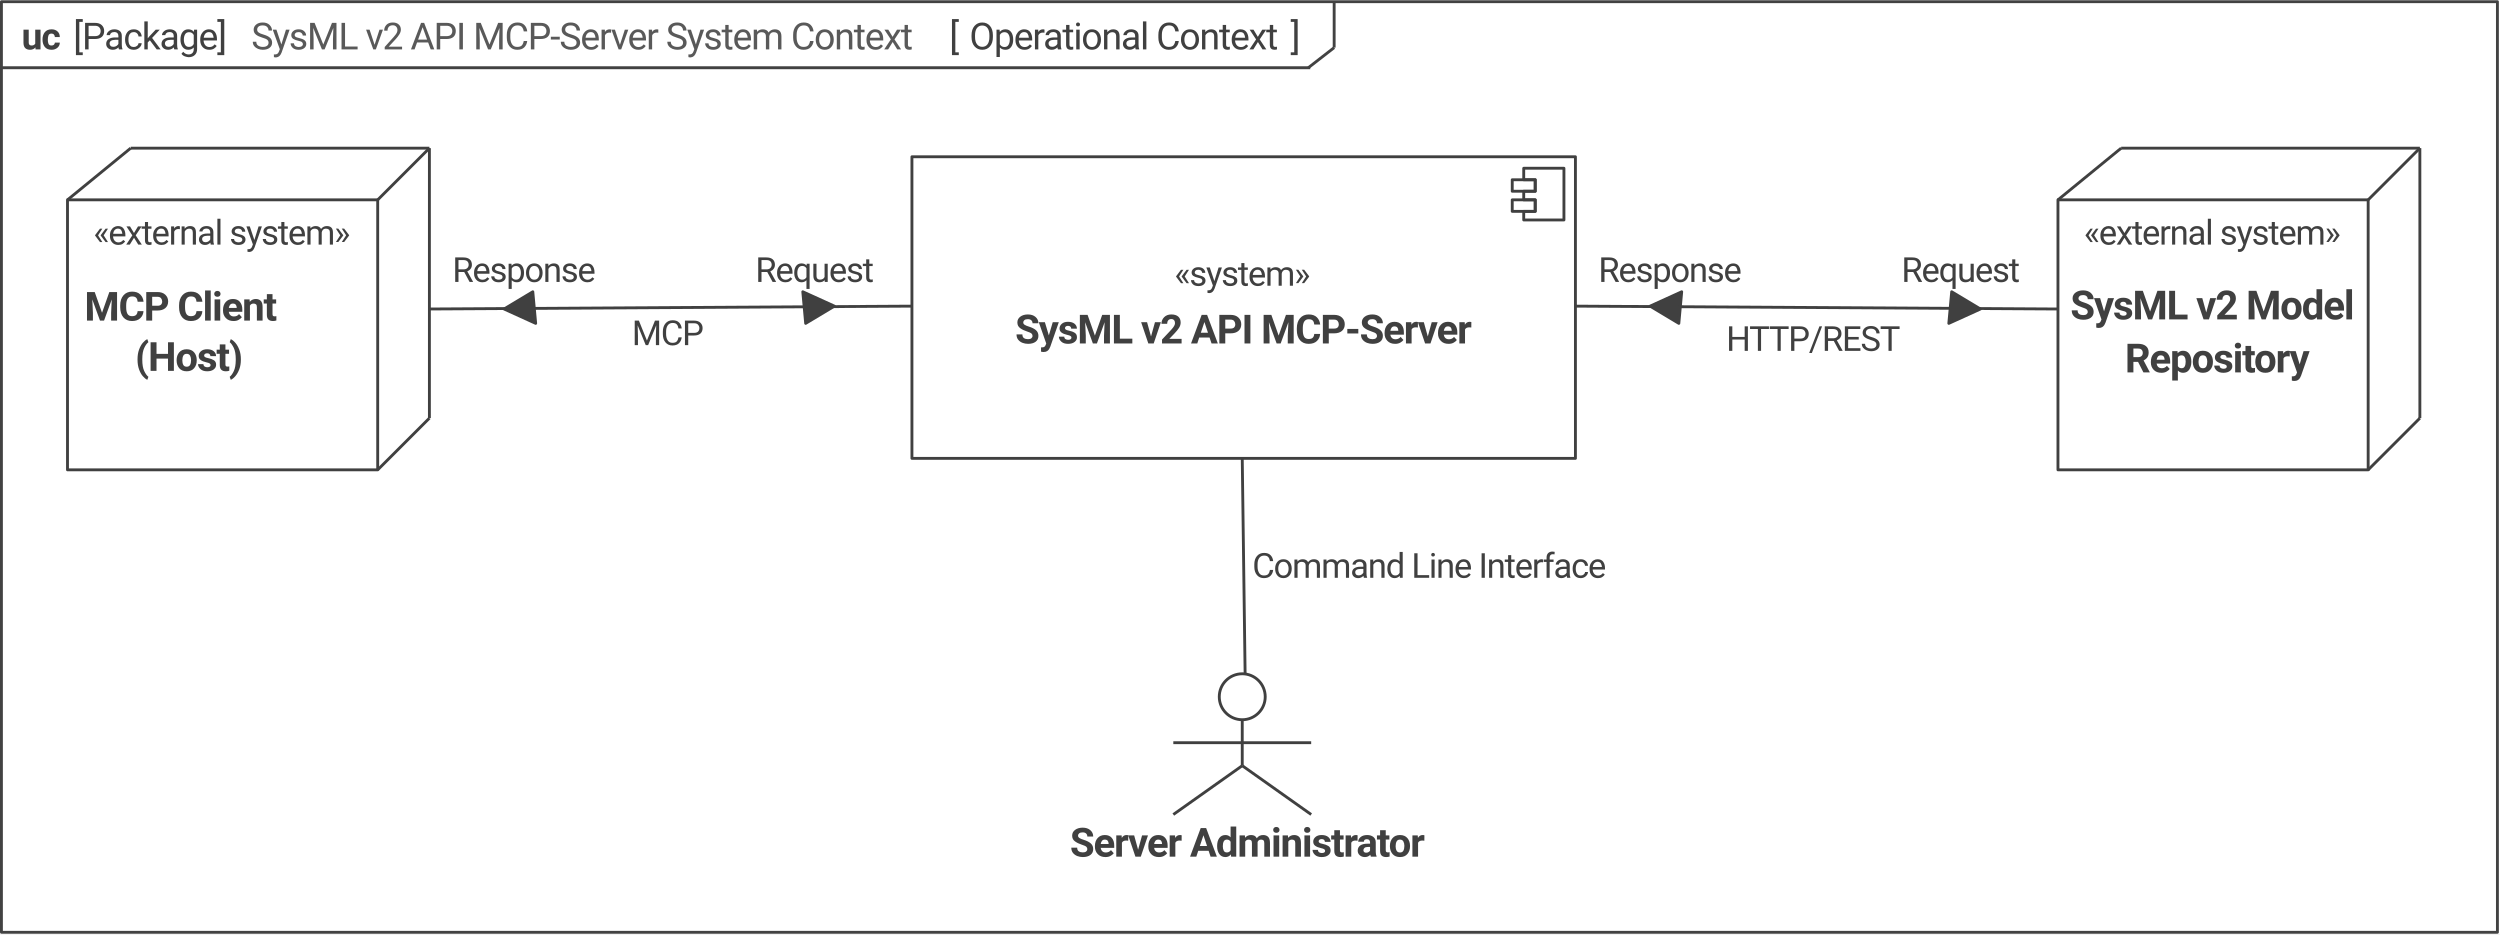
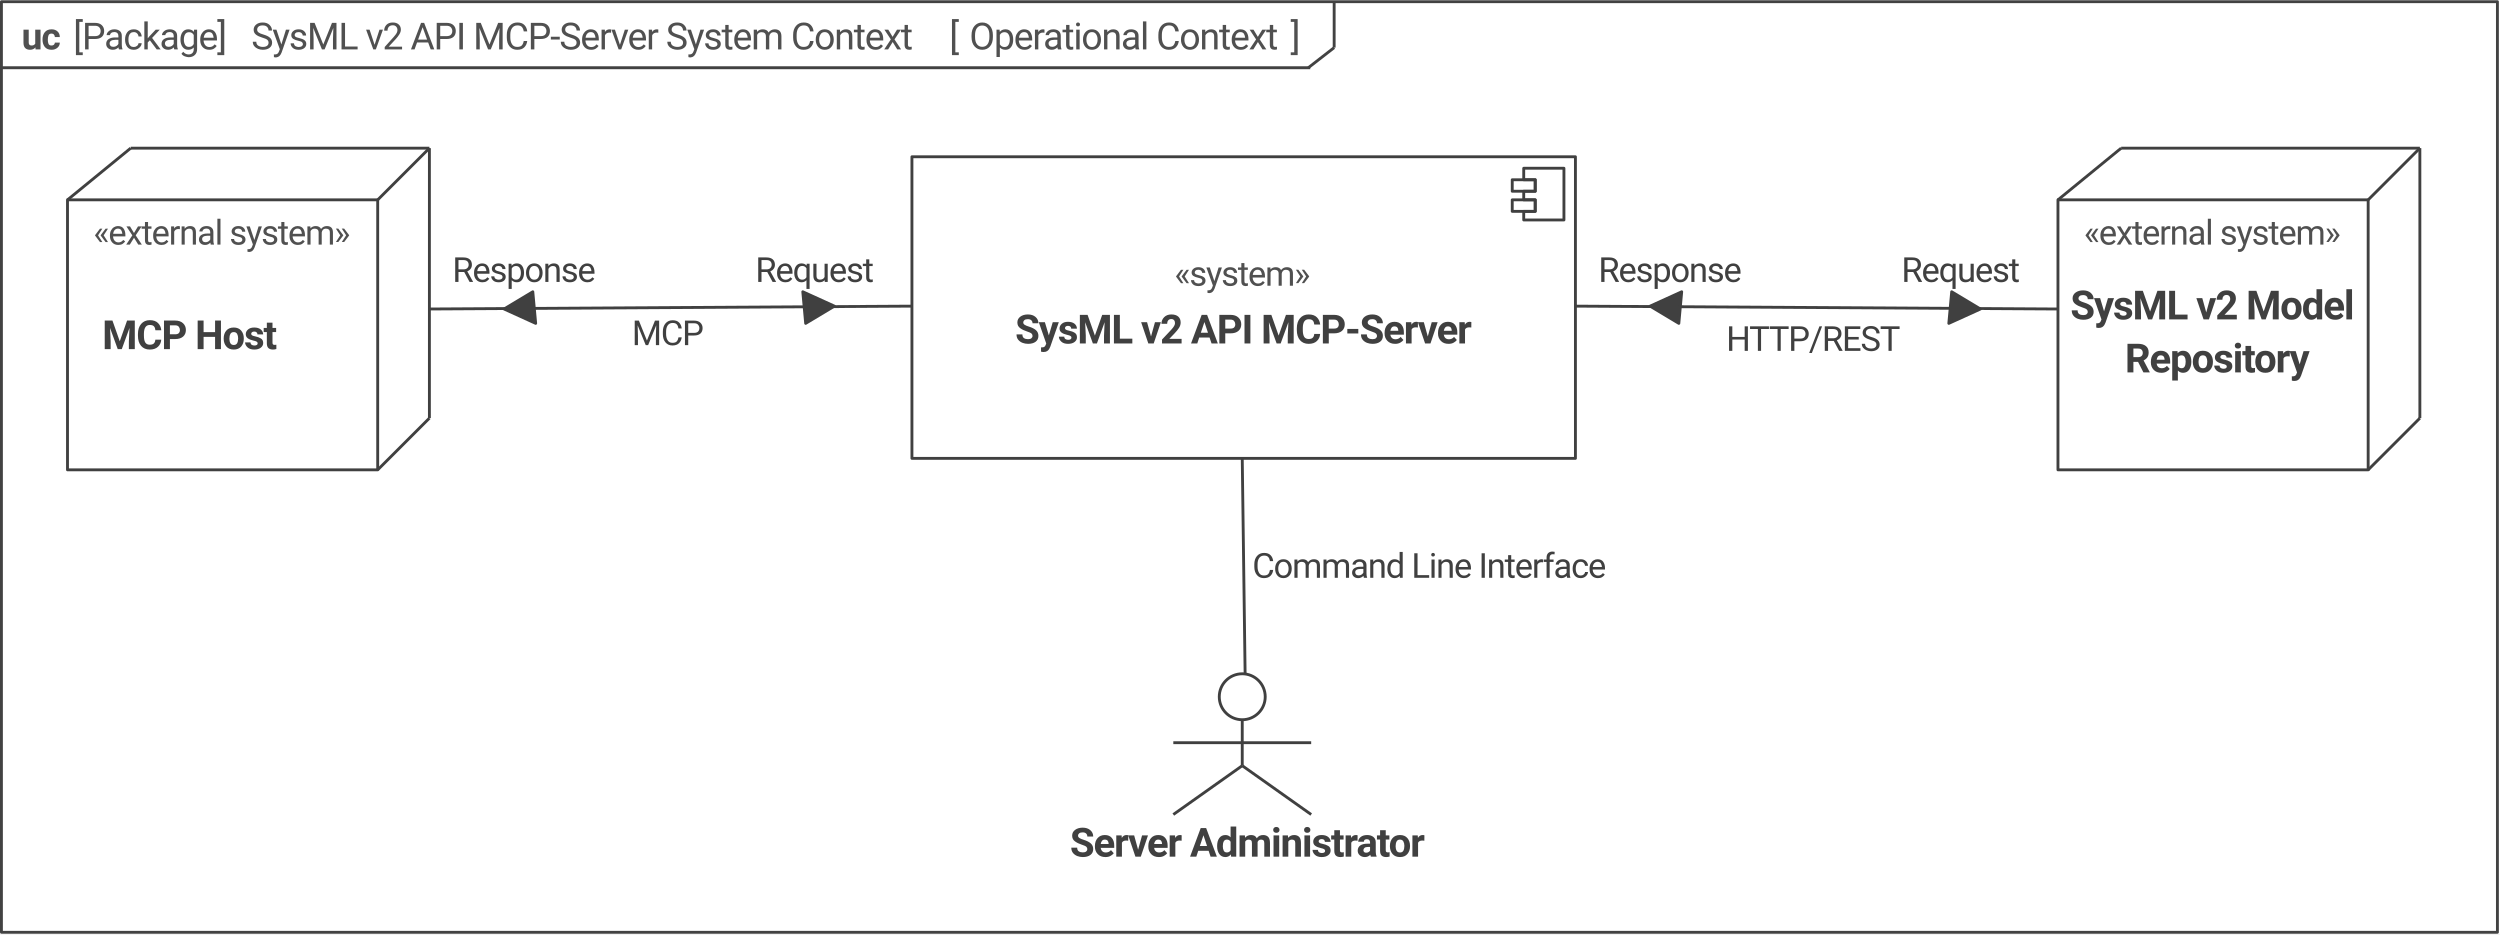
- <svg xmlns="http://www.w3.org/2000/svg" fill-opacity="1" color-rendering="auto" color-interpolation="auto" text-rendering="auto" stroke="#000000" stroke-linecap="square" width="18.133in" stroke-miterlimit="10" shape-rendering="auto" stroke-opacity="1" fill="#000000" stroke-dasharray="none" font-weight="normal" stroke-width="1" viewBox="0 0 1740.799 650.451" height="6.776in" font-family="Arial" font-style="normal" stroke-linejoin="miter" font-size="12px" stroke-dashoffset="0" image-rendering="auto" version="1.1" id="svg94">
+ <svg xmlns="http://www.w3.org/2000/svg" fill-opacity="1" color-rendering="auto" color-interpolation="auto" text-rendering="auto" stroke="#505050" stroke-linecap="square" width="18.133in" stroke-miterlimit="10" shape-rendering="auto" stroke-opacity="1" fill="#000000" stroke-dasharray="none" font-weight="normal" stroke-width="1" viewBox="0 0 1740.799 650.451" height="6.776in" font-family="Roboto, Arial, sans-serif" font-style="normal" stroke-linejoin="miter" font-size="12px" stroke-dashoffset="0" image-rendering="auto" version="1.1" id="svg01">
  <defs id="genericDefs" />
  <g id="g94" transform="translate(-9,-8.864778)">
    <defs id="b2">
-       <radialGradient transform="matrix(1.0 0.0 0.0801 1.0 0.0 -821.9707)" gradientUnits="userSpaceOnUse" r="1.987" cx="4.368" id="a7" cy="827.636" color-interpolation="sRGB" fx="4.368" fy="827.636" spreadMethod="pad">
-         <stop stop-color="white" offset="0%" id="stop1" />
-         <stop stop-color="rgb(176,179,204)" offset="100%" id="stop2" />
-       </radialGradient>
-       <radialGradient transform="matrix(1.0 0.0 0.0801 0.6693 0.0 -820.0732)" gradientUnits="userSpaceOnUse" r="1.988" cx="5.02" id="a8" cy="1238.146" color-interpolation="sRGB" fx="5.02" fy="1238.146" spreadMethod="pad">
-         <stop stop-color="white" offset="0%" id="stop3" />
-         <stop stop-color="rgb(176,179,204)" offset="100%" id="stop4" />
-       </radialGradient>
-       <radialGradient transform="matrix(1.0 0.0 0.0801 1.0 0.0 -821.9707)" gradientUnits="userSpaceOnUse" r="5.139" cx="11.868" id="a9" cy="838.929" color-interpolation="sRGB" fx="11.868" fy="838.929" spreadMethod="pad">
-         <stop stop-color="white" offset="0%" id="stop5" />
-         <stop stop-color="rgb(176,179,204)" offset="100%" id="stop6" />
-       </radialGradient>
-       <radialGradient transform="matrix(1.0 0.0 0.0801 1.0 0.0 -821.9707)" gradientUnits="userSpaceOnUse" r="2.548" cx="8.828" id="b1" cy="833.596" color-interpolation="sRGB" fx="8.828" fy="833.596" spreadMethod="pad">
-         <stop stop-color="white" offset="0%" id="stop7" />
-         <stop stop-color="rgb(176,179,204)" offset="100%" id="stop8" />
-       </radialGradient>
      <clipPath clipPathUnits="userSpaceOnUse" id="a1">
        <path d="M 0,0 H 1758 V 668 H 0 Z" id="path8" />
-       </clipPath>
-       <clipPath clipPathUnits="userSpaceOnUse" id="a2">
-         <path d="M 30.962,-6.022 893.53,99.507 854.184,421.11 -8.384,315.58 Z" id="path9" />
      </clipPath>
      <clipPath clipPathUnits="userSpaceOnUse" id="a3">
        <path d="M 0,0 H 879 V 334 H 0 Z" id="path10" />
      </clipPath>
-       <clipPath clipPathUnits="userSpaceOnUse" id="a5">
-         <path d="M -457.188,-10.45 H 691.006 V 425.837 H -457.188 Z" id="path11" />
-       </clipPath>
-       <clipPath clipPathUnits="userSpaceOnUse" id="a6">
-         <path d="M 0,0 V 20.9 H 20.9 V 0 Z" id="path12" />
-       </clipPath>
-       <g fill-opacity="1" color-rendering="auto" color-interpolation="auto" text-rendering="auto" stroke="#000000" id="a4" stroke-linecap="square" stroke-miterlimit="10" shape-rendering="auto" stroke-opacity="1" fill="#000000" stroke-dasharray="none" font-weight="normal" stroke-width="1" font-family="Arial" font-style="normal" stroke-linejoin="miter" font-size="12px" stroke-dashoffset="0" image-rendering="auto">
-         <g stroke-linecap="butt" font-size="13px" fill="#ffffff" text-rendering="geometricPrecision" font-family="Roboto" stroke-linejoin="round" stroke="#ffffff" id="g14">
-           <path d="m 20.45,20.45 h -20 v -20 h 14.667 l 5.333,5.333 z" stroke="none" clip-path="url(#a6)" id="path13" />
-           <path fill="none" stroke-miterlimit="5" d="m 20.45,20.45 h -20 v -20 h 14.667 l 5.333,5.333 z" clip-path="url(#a6)" stroke="#878787" stroke-linejoin="miter" id="path14" />
-         </g>
-         <g font-size="13px" stroke-linecap="butt" fill="url(#a7)" text-rendering="geometricPrecision" font-family="Roboto" stroke="url(#a7)" stroke-miterlimit="5" id="g16">
-           <path d="M 6.9,4.8 C 6.9,5.8 6.1,6.602 5.1,6.602 4.1,6.602 3.2,5.8 3.2,4.8 3.2,3.8 4,3 5,3 6,3 6.8,3.8 6.8,4.8 Z" stroke="none" clip-path="url(#a6)" id="path15" />
-           <path fill="none" d="M 6.9,4.8 C 6.9,5.8 6.1,6.602 5.1,6.602 4.1,6.602 3.2,5.8 3.2,4.8 3.2,3.8 4,3 5,3 6,3 6.8,3.8 6.8,4.8 Z" stroke-width="0.6" clip-path="url(#a6)" stroke="#4d4d4d" id="path16" />
-         </g>
-         <g stroke-linecap="butt" font-size="13px" fill="url(#a8)" text-rendering="geometricPrecision" font-family="Roboto" stroke="url(#a8)" stroke-width="0.6" stroke-miterlimit="5" id="g18">
-           <path d="m 5.1,6.7 v 3.8" stroke="none" clip-path="url(#a6)" id="path17" />
-           <path fill="none" d="m 5.1,6.7 v 3.8" clip-path="url(#a6)" stroke="#4d4d4d" id="path18" />
-         </g>
-         <g stroke-linecap="butt" font-size="13px" fill="#4d4d4d" text-rendering="geometricPrecision" font-family="Roboto" stroke="#4d4d4d" stroke-width="0.6" stroke-miterlimit="5" id="g19">
-           <path fill="none" d="M 2.2,12.4 5.1,10.1 8,12.3" clip-path="url(#a6)" id="path19" />
-         </g>
-         <g stroke-linecap="butt" font-size="13px" fill="#4d4d4d" text-rendering="geometricPrecision" font-family="Roboto" stroke="#4d4d4d" stroke-width="0.6" stroke-miterlimit="5" id="g20">
-           <path fill="none" d="M 1.8,8.3 H 8.3" clip-path="url(#a6)" id="path20" />
-         </g>
-         <g stroke-linecap="butt" font-size="13px" fill="url(#a9)" text-rendering="geometricPrecision" font-family="Roboto" stroke="url(#a9)" stroke-width="0.6" stroke-miterlimit="5" id="g22">
-           <path d="m 19,15.3 c 0,1.7 -1.9,3.1 -4.3,3.1 -2.4,0 -4.3,-1.4 -4.3,-3.1 0,-1.698 1.898,-3.1 4.3,-3.1 2.402,0 4.3,1.4 4.3,3.1 z" stroke="none" clip-path="url(#a6)" id="path21" />
-           <path fill="none" d="m 19,15.3 c 0,1.7 -1.9,3.1 -4.3,3.1 -2.4,0 -4.3,-1.4 -4.3,-3.1 0,-1.698 1.898,-3.1 4.3,-3.1 2.402,0 4.3,1.4 4.3,3.1 z" clip-path="url(#a6)" stroke="#4d4d4d" id="path22" />
-         </g>
-         <g stroke-linecap="butt" font-size="13px" fill="url(#b1)" text-rendering="geometricPrecision" font-family="Roboto" stroke="url(#b1)" stroke-width="0.6" stroke-miterlimit="5" id="g24">
-           <path d="m 8.1,8.2 4.198,4.5" stroke="none" clip-path="url(#a6)" id="path23" />
-           <path fill="none" d="m 8.1,8.2 4.198,4.5" clip-path="url(#a6)" stroke="#4d4d4d" id="path24" />
-         </g>
-         <g stroke-linecap="butt" font-size="13px" fill="#ffffff" text-rendering="geometricPrecision" font-family="Roboto" stroke="#ffffff" stroke-width="0.6" stroke-miterlimit="5" id="g26">
-           <path d="M 15.117,5.783 H 20.45 L 15.117,0.45 Z" stroke="none" clip-path="url(#a6)" id="path25" />
-           <path fill="none" d="M 15.117,5.783 H 20.45 L 15.117,0.45 Z" stroke-width="1" clip-path="url(#a6)" stroke="#878787" id="path26" />
-         </g>
-       </g>
    </defs>
    <rect x="0" width="1758" height="668" y="0" clip-path="url(#a1)" stroke="none" id="rect26" style="fill:#ffffff;stroke-width:1.018" transform="matrix(0.9902006,0,0,0.9737296,9.02586,8.864778)" />
    <rect fill="none" x="5" width="869" height="324" y="5" clip-path="url(#a3)" id="rect30" transform="scale(2)" style="stroke:#424242;stroke-linecap:butt;stroke-linejoin:round;text-rendering:geometricPrecision" />
    <line y2="28" fill="none" x1="5" clip-path="url(#a3)" x2="493" y1="28" id="line30" transform="matrix(1.867528,0,0,1.867528,0.6623621,3.709228)" style="stroke:#424242;stroke-width:1.071;stroke-linecap:butt;stroke-linejoin:round;text-rendering:geometricPrecision" />
    <line y2="21" fill="none" x1="502" clip-path="url(#a3)" x2="502" y1="5" id="line31" transform="matrix(2,0,0,2,-66,0)" style="stroke:#424242;stroke-linecap:butt;stroke-linejoin:round;text-rendering:geometricPrecision" />
    <line y2="21" fill="none" x1="493" clip-path="url(#a3)" x2="502" y1="28" id="line32" transform="matrix(2,0,0,2,-66,0)" style="stroke:#424242;stroke-linecap:butt;stroke-linejoin:round;text-rendering:geometricPrecision" />
-     <text x="92" xml:space="preserve" y="21.622" letter-spacing="-0.4px" clip-path="url(#a3)" stroke="none" id="text32" transform="scale(2)" style="font-size:13px;font-family:Roboto;fill:#595959;fill-opacity:1;stroke-linecap:butt;stroke-linejoin:round;text-rendering:geometricPrecision">SysML v2 API MCP-Server System Context</text>
+     <text x="92" xml:space="preserve" y="21.622" letter-spacing="-0.4px" clip-path="url(#a3)" stroke="none" id="text32" transform="scale(2)" style="font-size:13px;font-family:Roboto;fill:#505050;fill-opacity:1;stroke-linecap:butt;stroke-linejoin:round;text-rendering:geometricPrecision">SysML v2 API MCP-Server System Context</text>
    <text x="325.546" xml:space="preserve" y="21.622" letter-spacing="-0.4px" clip-path="url(#a3)" stroke="none" id="text33" transform="scale(2)" style="font-size:13px;font-family:Roboto;stroke-linecap:butt;stroke-linejoin:round;text-rendering:geometricPrecision" />
-     <text x="370" xml:space="preserve" y="21.622" letter-spacing="-0.4px" clip-path="url(#a3)" stroke="none" id="text34" transform="matrix(2,0,0,2,-56,0)" style="font-size:13px;font-family:Roboto;fill:#404040;fill-opacity:1;stroke-linecap:butt;stroke-linejoin:round;text-rendering:geometricPrecision">Operational Context</text>
+     <text x="370" xml:space="preserve" y="21.622" letter-spacing="-0.4px" clip-path="url(#a3)" stroke="none" id="text34" transform="matrix(2,0,0,2,-56,0)" style="font-size:13px;font-family:Roboto;fill:#505050;fill-opacity:1;stroke-linecap:butt;stroke-linejoin:round;text-rendering:geometricPrecision">Operational Context</text>
    <text x="478.74" xml:space="preserve" y="21.622" letter-spacing="-0.4px" clip-path="url(#a3)" stroke="none" id="text35" transform="scale(2)" style="font-size:13px;font-family:Roboto;stroke-linecap:butt;stroke-linejoin:round;text-rendering:geometricPrecision" />
-     <text x="30" xml:space="preserve" y="21.622" letter-spacing="-0.4px" clip-path="url(#a3)" stroke="none" id="text36" transform="scale(2)" style="font-size:13px;font-family:Roboto;fill:#404040;fill-opacity:1;stroke-linecap:butt;stroke-linejoin:round;text-rendering:geometricPrecision">[Package] </text>
+     <text x="30" xml:space="preserve" y="21.622" letter-spacing="-0.4px" clip-path="url(#a3)" stroke="none" id="text36" transform="scale(2)" style="font-size:13px;font-family:Roboto;fill:#505050;fill-opacity:1;stroke-linecap:butt;stroke-linejoin:round;text-rendering:geometricPrecision">[Package] </text>
    <text x="86.69" xml:space="preserve" y="21.622" letter-spacing="-0.4px" clip-path="url(#a3)" stroke="none" id="text37" transform="scale(2)" style="font-size:13px;font-family:Roboto;stroke-linecap:butt;stroke-linejoin:round;text-rendering:geometricPrecision" />
-     <text x="12" y="21.622" clip-path="url(#a3)" stroke="none" font-weight="bold" xml:space="preserve" letter-spacing="-0.4px" id="text38" transform="scale(2)" style="font-size:13px;font-family:Roboto;fill:#404040;fill-opacity:1;stroke-linecap:butt;stroke-linejoin:round;text-rendering:geometricPrecision">uc </text>
+     <text x="12" y="21.622" clip-path="url(#a3)" stroke="none" font-weight="bold" xml:space="preserve" letter-spacing="-0.4px" id="text38" transform="scale(2)" style="font-size:13px;font-family:Roboto;fill:#505050;fill-opacity:1;stroke-linecap:butt;stroke-linejoin:round;text-rendering:geometricPrecision">uc </text>
    <text x="28.104" y="21.622" clip-path="url(#a3)" stroke="none" font-weight="bold" xml:space="preserve" letter-spacing="-0.4px" id="text39" transform="scale(2)" style="font-size:13px;font-family:Roboto;stroke-linecap:butt;stroke-linejoin:round;text-rendering:geometricPrecision" />
-     <text x="486" xml:space="preserve" y="21.622" letter-spacing="-0.4px" clip-path="url(#a3)" stroke="none" id="text40" transform="matrix(2,0,0,2,-70,0)" style="font-size:13px;font-family:Roboto;fill:#404040;fill-opacity:1;stroke-linecap:butt;stroke-linejoin:round;text-rendering:geometricPrecision"> ]</text>
+     <text x="486" xml:space="preserve" y="21.622" letter-spacing="-0.4px" clip-path="url(#a3)" stroke="none" id="text40" transform="matrix(2,0,0,2,-70,0)" style="font-size:13px;font-family:Roboto;fill:#505050;fill-opacity:1;stroke-linecap:butt;stroke-linejoin:round;text-rendering:geometricPrecision"> ]</text>
    <text x="491.935" xml:space="preserve" y="21.622" letter-spacing="-0.4px" clip-path="url(#a3)" stroke="none" id="text41" transform="scale(2)" style="font-size:13px;font-family:Roboto;stroke-linecap:butt;stroke-linejoin:round;text-rendering:geometricPrecision" />
    <text x="366" xml:space="preserve" y="21.622" letter-spacing="-0.4px" clip-path="url(#a3)" stroke="none" id="text42" transform="scale(2)" style="font-size:13px;font-family:Roboto;stroke-linecap:butt;stroke-linejoin:round;text-rendering:geometricPrecision"> </text>
    <text x="368.831" xml:space="preserve" y="21.622" letter-spacing="-0.4px" clip-path="url(#a3)" stroke="none" id="text43" transform="scale(2)" style="font-size:13px;font-family:Roboto;stroke-linecap:butt;stroke-linejoin:round;text-rendering:geometricPrecision" />
-     <text x="342" xml:space="preserve" y="21.622" letter-spacing="-0.4px" clip-path="url(#a3)" stroke="none" id="text44" transform="matrix(2,0,0,2,-14,0)" style="font-size:13px;font-family:Roboto;fill:#404040;fill-opacity:1;stroke-linecap:butt;stroke-linejoin:round;text-rendering:geometricPrecision">[ </text>
+     <text x="342" xml:space="preserve" y="21.622" letter-spacing="-0.4px" clip-path="url(#a3)" stroke="none" id="text44" transform="matrix(2,0,0,2,-14,0)" style="font-size:13px;font-family:Roboto;fill:#505050;fill-opacity:1;stroke-linecap:butt;stroke-linejoin:round;text-rendering:geometricPrecision">[ </text>
    <text x="347.935" xml:space="preserve" y="21.622" letter-spacing="-0.4px" clip-path="url(#a3)" stroke="none" id="text45" transform="scale(2)" style="font-size:13px;font-family:Roboto;stroke-linecap:butt;stroke-linejoin:round;text-rendering:geometricPrecision" />
    <rect x="322" y="59" clip-path="url(#a3)" fill="#ffffff" width="231" height="105" stroke="none" id="rect45" transform="scale(2)" style="font-size:13px;font-family:Roboto;stroke-linecap:butt;stroke-linejoin:round;text-rendering:geometricPrecision" />
    <rect x="322" y="59" clip-path="url(#a3)" fill="none" width="231" height="105" stroke="#404040" id="rect46" transform="scale(2)" style="font-size:13px;font-family:Roboto;stroke-linecap:butt;stroke-linejoin:round;text-rendering:geometricPrecision" />
    <g id="g95" transform="translate(19.84879,58.63773)">
      <g stroke-linecap="butt" font-size="14px" transform="scale(2)" fill="#404040" text-rendering="geometricPrecision" font-family="Roboto" stroke-linejoin="round" stroke="#404040" font-weight="bold" id="g47">
        <text x="348" xml:space="preserve" y="94.67" letter-spacing="-0.4px" clip-path="url(#a3)" stroke="none" id="text46">SysML v2 API MCP-Server</text>
        <text x="506.082" xml:space="preserve" y="94.67" letter-spacing="-0.4px" clip-path="url(#a3)" stroke="none" id="text47" />
      </g>
-       <text x="403.5" xml:space="preserve" y="74.574" letter-spacing="-0.4px" clip-path="url(#a3)" stroke="none" id="text48" transform="matrix(2,0,0,2,-0.1191069,0)" style="font-family:Roboto;fill:#404040;fill-opacity:1;stroke-linecap:butt;stroke-linejoin:round;text-rendering:geometricPrecision">«system»</text>
+       <text x="403.5" xml:space="preserve" y="74.574" letter-spacing="-0.4px" clip-path="url(#a3)" stroke="none" id="text48" transform="matrix(2,0,0,2,-0.1191069,0)" style="font-family:Roboto;fill:#505050;fill-opacity:1;stroke-linecap:butt;stroke-linejoin:round;text-rendering:geometricPrecision">«system»</text>
    </g>
    <text x="451.189" xml:space="preserve" y="74.574" letter-spacing="-0.4px" clip-path="url(#a3)" stroke="none" id="text49" transform="scale(2)" style="font-family:Roboto;stroke-linecap:butt;stroke-linejoin:round;text-rendering:geometricPrecision" />
    <rect x="532" y="65" clip-path="url(#a3)" fill="#ffffff" width="8" height="4" stroke="none" id="rect49" transform="scale(2)" style="font-family:Roboto;stroke-linecap:butt;stroke-linejoin:round;text-rendering:geometricPrecision" />
    <rect x="532" y="72" clip-path="url(#a3)" fill="#ffffff" width="8" height="4" stroke="none" id="rect51" transform="scale(2)" style="font-family:Roboto;stroke-linecap:butt;stroke-linejoin:round;text-rendering:geometricPrecision" />
    <polygon fill="#ffffff" clip-path="url(#a3)" points="536,76 540,76 540,72 536,72 536,69 540,69 540,65 536,65 536,61 550,61 550,79 536,79 " stroke="none" id="polygon52" transform="scale(2)" style="font-family:Roboto;stroke-linecap:butt;stroke-linejoin:round;text-rendering:geometricPrecision" />
    <g id="g96" transform="translate(-2,4)">
      <rect x="532" y="65" clip-path="url(#a3)" fill="none" width="8" height="4" stroke="#404040" id="rect50" transform="scale(2)" style="font-family:Roboto;stroke-linecap:butt;stroke-linejoin:round;text-rendering:geometricPrecision" />
      <rect x="532" y="72" clip-path="url(#a3)" fill="none" width="8" height="4" stroke="#404040" id="rect52" transform="scale(2)" style="font-family:Roboto;stroke-linecap:butt;stroke-linejoin:round;text-rendering:geometricPrecision" />
      <polygon fill="none" clip-path="url(#a3)" points="536,72 536,69 540,69 540,65 536,65 536,61 550,61 550,79 536,79 536,76 540,76 540,72 " stroke="#404040" id="polygon53" transform="scale(2)" style="font-family:Roboto;stroke-linecap:butt;stroke-linejoin:round;text-rendering:geometricPrecision" />
    </g>
    <g stroke-linecap="butt" font-size="14px" transform="scale(2)" fill="#404040" text-rendering="geometricPrecision" font-family="Roboto" stroke-linejoin="round" stroke="#404040" font-weight="bold" id="g64">
      <text x="377" xml:space="preserve" y="302.67" letter-spacing="-0.4px" clip-path="url(#a3)" stroke="none" id="text53">Server Administrator</text>
      <text x="499.717" xml:space="preserve" y="302.67" letter-spacing="-0.4px" clip-path="url(#a3)" stroke="none" id="text54" />
      <circle fill="#ffffff" r="8" clip-path="url(#a3)" cx="437" cy="247" stroke="none" id="circle54" />
      <circle fill="none" r="8" clip-path="url(#a3)" cx="437" cy="247" id="circle55" />
      <line y2="271" fill="none" x1="437" clip-path="url(#a3)" x2="437" y1="255" id="line55" />
      <line y2="263" fill="none" x1="413" clip-path="url(#a3)" x2="461" y1="263" id="line56" />
      <line y2="271" fill="none" x1="413" clip-path="url(#a3)" x2="437" y1="288" id="line57" />
      <line y2="271" fill="none" x1="461" clip-path="url(#a3)" x2="437" y1="288" id="line58" />
      <polygon fill="#ffffff" clip-path="url(#a3)" points="154,56 154,150 136,168 28,168 28,74 50,56 " stroke="none" id="polygon58" />
      <polygon fill="none" clip-path="url(#a3)" points="154,56 154,150 136,168 28,168 28,74 50,56 " stroke="#ffffff" id="polygon59" />
      <rect fill="none" x="28" width="108" height="94" y="74" clip-path="url(#a3)" id="rect59" />
      <line y2="56" fill="none" x1="28" clip-path="url(#a3)" x2="50" y1="74" id="line59" />
      <line y2="56" fill="none" x1="136" clip-path="url(#a3)" x2="154" y1="74" id="line60" />
      <line y2="56" fill="none" x1="50" clip-path="url(#a3)" x2="154" y1="56" id="line61" />
      <line y2="150" fill="none" x1="136" clip-path="url(#a3)" x2="154" y1="168" id="line62" />
      <line y2="150" fill="none" x1="154" clip-path="url(#a3)" x2="154" y1="56" id="line63" />
-       <text x="63.78" xml:space="preserve" y="109.67" letter-spacing="-0.4px" clip-path="url(#a3)" stroke="none" id="text63" transform="translate(17.75039,6.374046)">
-         <tspan id="tspan94" x="63.78" y="109.67" style="text-align:center;text-anchor:middle">MCP Client</tspan>
-         <tspan id="tspan95" x="63.58" y="127.17" style="text-align:center;text-anchor:middle">(Host)</tspan>
+       <text x="63.78" xml:space="preserve" y="109.67" letter-spacing="-0.4px" clip-path="url(#a3)" stroke="none" id="text63" transform="translate(17.95039,16.30666)">
+         <tspan id="tspan94" x="63.58" y="109.67" style="text-align:center;text-anchor:middle">MCP Host</tspan>
      </text>
      <text x="137.738" xml:space="preserve" y="109.67" letter-spacing="-0.4px" clip-path="url(#a3)" stroke="none" id="text64" />
    </g>
-     <text x="37" xml:space="preserve" y="89.574" letter-spacing="-0.4px" clip-path="url(#a3)" stroke="none" id="text65" transform="scale(2)" style="font-family:Roboto;fill:#404040;fill-opacity:1;stroke-linecap:butt;stroke-linejoin:round;text-rendering:geometricPrecision">«external system»</text>
+     <text x="37" xml:space="preserve" y="89.574" letter-spacing="-0.4px" clip-path="url(#a3)" stroke="none" id="text65" transform="scale(2)" style="font-family:Roboto;fill:#505050;fill-opacity:1;stroke-linecap:butt;stroke-linejoin:round;text-rendering:geometricPrecision">«external system»</text>
    <text x="127.501" xml:space="preserve" y="89.574" letter-spacing="-0.4px" clip-path="url(#a3)" stroke="none" id="text66" transform="scale(2)" style="font-family:Roboto;stroke-linecap:butt;stroke-linejoin:round;text-rendering:geometricPrecision" />
    <polygon fill="#ffffff" clip-path="url(#a3)" points="829,168 721,168 721,74 743,56 847,56 847,150 " stroke="none" id="polygon66" transform="scale(2)" style="font-family:Roboto;stroke-linecap:butt;stroke-linejoin:round;text-rendering:geometricPrecision" />
    <polygon fill="none" clip-path="url(#a3)" points="829,168 721,168 721,74 743,56 847,56 847,150 " stroke="#ffffff" id="polygon67" transform="scale(2)" style="font-family:Roboto;stroke-linecap:butt;stroke-linejoin:round;text-rendering:geometricPrecision" />
    <rect x="721" y="74" clip-path="url(#a3)" fill="none" width="108" height="94" stroke="#404040" id="rect67" transform="scale(2)" style="font-family:Roboto;stroke-linecap:butt;stroke-linejoin:round;text-rendering:geometricPrecision" />
    <line clip-path="url(#a3)" fill="none" x1="721" x2="743" y1="74" y2="56" stroke="#404040" id="line67" transform="scale(2)" style="font-family:Roboto;stroke-linecap:butt;stroke-linejoin:round;text-rendering:geometricPrecision" />
    <line clip-path="url(#a3)" fill="none" x1="829" x2="847" y1="74" y2="56" stroke="#404040" id="line68" transform="scale(2)" style="font-family:Roboto;stroke-linecap:butt;stroke-linejoin:round;text-rendering:geometricPrecision" />
    <line clip-path="url(#a3)" fill="none" x1="743" x2="847" y1="56" y2="56" stroke="#404040" id="line69" transform="scale(2)" style="font-family:Roboto;stroke-linecap:butt;stroke-linejoin:round;text-rendering:geometricPrecision" />
    <line clip-path="url(#a3)" fill="none" x1="829" x2="847" y1="168" y2="150" stroke="#404040" id="line70" transform="scale(2)" style="font-family:Roboto;stroke-linecap:butt;stroke-linejoin:round;text-rendering:geometricPrecision" />
    <line clip-path="url(#a3)" fill="none" x1="847" x2="847" y1="56" y2="150" stroke="#404040" id="line71" transform="scale(2)" style="font-family:Roboto;stroke-linecap:butt;stroke-linejoin:round;text-rendering:geometricPrecision" />
    <g stroke-linecap="butt" font-size="14px" transform="matrix(2,0,0,2,2.621445,11.87306)" fill="#404040" text-rendering="geometricPrecision" font-family="Roboto" stroke-linejoin="round" stroke="#404040" font-weight="bold" id="g73">
      <text x="724" xml:space="preserve" y="109.67" letter-spacing="-0.4px" clip-path="url(#a3)" stroke="none" id="text71">SysML v2 Model </text>
      <text x="743" xml:space="preserve" y="128.134" letter-spacing="-0.4px" clip-path="url(#a3)" stroke="none" id="text72">Repository</text>
      <text x="807.271" xml:space="preserve" y="128.134" letter-spacing="-0.4px" clip-path="url(#a3)" stroke="none" id="text73" />
    </g>
-     <text x="730" xml:space="preserve" y="89.574" letter-spacing="-0.4px" clip-path="url(#a3)" stroke="none" id="text74" transform="scale(2)" style="font-family:Roboto;fill:#404040;fill-opacity:1;stroke-linecap:butt;stroke-linejoin:round;text-rendering:geometricPrecision">«external system»</text>
+     <text x="730" xml:space="preserve" y="89.574" letter-spacing="-0.4px" clip-path="url(#a3)" stroke="none" id="text74" transform="scale(2)" style="font-family:Roboto;fill:#505050;fill-opacity:1;stroke-linecap:butt;stroke-linejoin:round;text-rendering:geometricPrecision">«external system»</text>
    <text x="820.501" xml:space="preserve" y="89.574" letter-spacing="-0.4px" clip-path="url(#a3)" stroke="none" id="text75" transform="scale(2)" style="font-family:Roboto;stroke-linecap:butt;stroke-linejoin:round;text-rendering:geometricPrecision" />
    <path fill="none" d="m 322,111 -168,1" clip-path="url(#a3)" stroke="#404040" id="path75" transform="scale(2)" style="font-family:Roboto;stroke-linecap:butt;stroke-linejoin:round;text-rendering:geometricPrecision" />
    <text x="224.5" y="124.574" clip-path="url(#a3)" fill="#404040" stroke="none" xml:space="preserve" letter-spacing="-0.4px" id="text76" transform="scale(2)" style="font-family:Roboto;stroke-linecap:butt;stroke-linejoin:round;text-rendering:geometricPrecision">MCP</text>
    <text x="249.128" y="124.574" clip-path="url(#a3)" fill="#404040" stroke="none" xml:space="preserve" letter-spacing="-0.4px" id="text77" transform="scale(2)" style="font-family:Roboto;stroke-linecap:butt;stroke-linejoin:round;text-rendering:geometricPrecision" />
    <text x="162" y="102.574" clip-path="url(#a3)" fill="#404040" stroke="none" xml:space="preserve" letter-spacing="-0.4px" id="text78" transform="scale(2)" style="font-family:Roboto;stroke-linecap:butt;stroke-linejoin:round;text-rendering:geometricPrecision">Response</text>
    <text x="212.454" y="102.574" clip-path="url(#a3)" fill="#404040" stroke="none" xml:space="preserve" letter-spacing="-0.4px" id="text79" transform="scale(2)" style="font-family:Roboto;stroke-linecap:butt;stroke-linejoin:round;text-rendering:geometricPrecision" />
    <text x="267.5" y="102.574" clip-path="url(#a3)" fill="#404040" stroke="none" xml:space="preserve" letter-spacing="-0.4px" id="text80" transform="scale(2)" style="font-family:Roboto;stroke-linecap:butt;stroke-linejoin:round;text-rendering:geometricPrecision">Request</text>
    <text x="309.407" y="102.574" clip-path="url(#a3)" fill="#404040" stroke="none" xml:space="preserve" letter-spacing="-0.4px" id="text81" transform="scale(2)" style="font-family:Roboto;stroke-linecap:butt;stroke-linejoin:round;text-rendering:geometricPrecision" />
    <polygon fill="#404040" clip-path="url(#a3)" points="295,111 285,117 284,106 " stroke="none" id="polygon81" transform="scale(2)" style="font-family:Roboto;stroke-linecap:butt;stroke-linejoin:round;text-rendering:geometricPrecision" />
    <polygon fill="none" clip-path="url(#a3)" points="295,111 285,117 284,106 " stroke="#404040" id="polygon82" transform="scale(2)" style="font-family:Roboto;stroke-linecap:butt;stroke-linejoin:round;text-rendering:geometricPrecision" />
    <polygon fill="#404040" clip-path="url(#a3)" points="180,112 190,106 191,117 " stroke="none" id="polygon83" transform="scale(2)" style="font-family:Roboto;stroke-linecap:butt;stroke-linejoin:round;text-rendering:geometricPrecision" />
    <polygon fill="none" clip-path="url(#a3)" points="180,112 190,106 191,117 " stroke="#404040" id="polygon84" transform="scale(2)" style="font-family:Roboto;stroke-linecap:butt;stroke-linejoin:round;text-rendering:geometricPrecision" />
-     <path fill="none" d="M 721,112 553,111" clip-path="url(#a3)" stroke="#404040" id="path84" transform="scale(2)" style="font-family:Roboto;stroke-linecap:butt;stroke-linejoin:round;text-rendering:geometricPrecision" />
-     <text x="605.5" y="126.574" clip-path="url(#a3)" fill="#404040" stroke="none" xml:space="preserve" letter-spacing="-0.4px" id="text84" transform="scale(2)" style="font-family:Roboto;stroke-linecap:butt;stroke-linejoin:round;text-rendering:geometricPrecision">HTTP/REST</text>
-     <text x="666.67" y="126.574" clip-path="url(#a3)" fill="#404040" stroke="none" xml:space="preserve" letter-spacing="-0.4px" id="text85" transform="scale(2)" style="font-family:Roboto;stroke-linecap:butt;stroke-linejoin:round;text-rendering:geometricPrecision" />
-     <text x="561" y="102.574" clip-path="url(#a3)" fill="#404040" stroke="none" xml:space="preserve" letter-spacing="-0.4px" id="text86" transform="scale(2)" style="font-family:Roboto;stroke-linecap:butt;stroke-linejoin:round;text-rendering:geometricPrecision">Response</text>
-     <text x="611.454" y="102.574" clip-path="url(#a3)" fill="#404040" stroke="none" xml:space="preserve" letter-spacing="-0.4px" id="text87" transform="scale(2)" style="font-family:Roboto;stroke-linecap:butt;stroke-linejoin:round;text-rendering:geometricPrecision" />
-     <text x="666.5" y="102.574" clip-path="url(#a3)" fill="#404040" stroke="none" xml:space="preserve" letter-spacing="-0.4px" id="text88" transform="scale(2)" style="font-family:Roboto;stroke-linecap:butt;stroke-linejoin:round;text-rendering:geometricPrecision">Request</text>
-     <text x="708.407" y="102.574" clip-path="url(#a3)" fill="#404040" stroke="none" xml:space="preserve" letter-spacing="-0.4px" id="text89" transform="scale(2)" style="font-family:Roboto;stroke-linecap:butt;stroke-linejoin:round;text-rendering:geometricPrecision" />
-     <polygon fill="#404040" clip-path="url(#a3)" points="694,112 683,117 684,106 " stroke="none" id="polygon89" transform="scale(2)" style="font-family:Roboto;stroke-linecap:butt;stroke-linejoin:round;text-rendering:geometricPrecision" />
-     <polygon fill="none" clip-path="url(#a3)" points="694,112 683,117 684,106 " stroke="#404040" id="polygon90" transform="scale(2)" style="font-family:Roboto;stroke-linecap:butt;stroke-linejoin:round;text-rendering:geometricPrecision" />
-     <polygon fill="#404040" clip-path="url(#a3)" points="579,111 590,106 589,117 " stroke="none" id="polygon91" transform="scale(2)" style="font-family:Roboto;stroke-linecap:butt;stroke-linejoin:round;text-rendering:geometricPrecision" />
-     <polygon fill="none" clip-path="url(#a3)" points="579,111 590,106 589,117 " stroke="#404040" id="polygon92" transform="scale(2)" style="font-family:Roboto;stroke-linecap:butt;stroke-linejoin:round;text-rendering:geometricPrecision" />
-     <path fill="none" d="m 437,164 1,75" clip-path="url(#a3)" stroke="#404040" id="path92" transform="scale(2)" style="font-family:Roboto;stroke-linecap:butt;stroke-linejoin:round;text-rendering:geometricPrecision" />
-     <text x="443.5" y="200.574" clip-path="url(#a3)" fill="#404040" stroke="none" xml:space="preserve" letter-spacing="-0.4px" id="text92" transform="matrix(2,0,0,2,-6,10)" style="font-family:Roboto;stroke-linecap:butt;stroke-linejoin:round;text-rendering:geometricPrecision">Command Line Interface</text>
-     <text x="567.245" y="200.574" clip-path="url(#a3)" fill="#404040" stroke="none" xml:space="preserve" letter-spacing="-0.4px" id="text93" transform="scale(2)" style="font-family:Roboto;stroke-linecap:butt;stroke-linejoin:round;text-rendering:geometricPrecision" />
+     <path fill="none" d="M 721,112 553,111" clip-path="url(#a3)" stroke="#404040" id="path84" transform="scale(2)" style="stroke-linecap:butt;stroke-linejoin:round;text-rendering:geometricPrecision" />
+     <text x="605.5" y="126.574" clip-path="url(#a3)" fill="#404040" stroke="none" xml:space="preserve" letter-spacing="-0.4px" id="text84" transform="scale(2)" style="stroke-linecap:butt;stroke-linejoin:round;text-rendering:geometricPrecision">HTTP/REST</text>
+     <text x="666.67" y="126.574" clip-path="url(#a3)" fill="#404040" stroke="none" xml:space="preserve" letter-spacing="-0.4px" id="text85" transform="scale(2)" style="stroke-linecap:butt;stroke-linejoin:round;text-rendering:geometricPrecision" />
+     <text x="561" y="102.574" clip-path="url(#a3)" fill="#404040" stroke="none" xml:space="preserve" letter-spacing="-0.4px" id="text86" transform="scale(2)" style="stroke-linecap:butt;stroke-linejoin:round;text-rendering:geometricPrecision">Response</text>
+     <text x="611.454" y="102.574" clip-path="url(#a3)" fill="#404040" stroke="none" xml:space="preserve" letter-spacing="-0.4px" id="text87" transform="scale(2)" style="stroke-linecap:butt;stroke-linejoin:round;text-rendering:geometricPrecision" />
+     <text x="666.5" y="102.574" clip-path="url(#a3)" fill="#404040" stroke="none" xml:space="preserve" letter-spacing="-0.4px" id="text88" transform="scale(2)" style="stroke-linecap:butt;stroke-linejoin:round;text-rendering:geometricPrecision">Request</text>
+     <text x="708.407" y="102.574" clip-path="url(#a3)" fill="#404040" stroke="none" xml:space="preserve" letter-spacing="-0.4px" id="text89" transform="scale(2)" style="stroke-linecap:butt;stroke-linejoin:round;text-rendering:geometricPrecision" />
+     <polygon fill="#404040" clip-path="url(#a3)" points="694,112 683,117 684,106 " stroke="none" id="polygon89" transform="scale(2)" style="stroke-linecap:butt;stroke-linejoin:round;text-rendering:geometricPrecision" />
+     <polygon fill="none" clip-path="url(#a3)" points="694,112 683,117 684,106 " stroke="#404040" id="polygon90" transform="scale(2)" style="stroke-linecap:butt;stroke-linejoin:round;text-rendering:geometricPrecision" />
+     <polygon fill="#404040" clip-path="url(#a3)" points="579,111 590,106 589,117 " stroke="none" id="polygon91" transform="scale(2)" style="stroke-linecap:butt;stroke-linejoin:round;text-rendering:geometricPrecision" />
+     <polygon fill="none" clip-path="url(#a3)" points="579,111 590,106 589,117 " stroke="#404040" id="polygon92" transform="scale(2)" style="stroke-linecap:butt;stroke-linejoin:round;text-rendering:geometricPrecision" />
+     <path fill="none" d="m 437,164 1,75" clip-path="url(#a3)" stroke="#404040" id="path92" transform="scale(2)" style="stroke-linecap:butt;stroke-linejoin:round;text-rendering:geometricPrecision" />
+     <text x="443.5" y="200.574" clip-path="url(#a3)" fill="#404040" stroke="none" xml:space="preserve" letter-spacing="-0.4px" id="text92" transform="matrix(2,0,0,2,-6,10)" style="stroke-linecap:butt;stroke-linejoin:round;text-rendering:geometricPrecision">Command Line Interface</text>
+     <text x="567.245" y="200.574" clip-path="url(#a3)" fill="#404040" stroke="none" xml:space="preserve" letter-spacing="-0.4px" id="text93" transform="scale(2)" style="stroke-linecap:butt;stroke-linejoin:round;text-rendering:geometricPrecision" />
  </g>
</svg>
